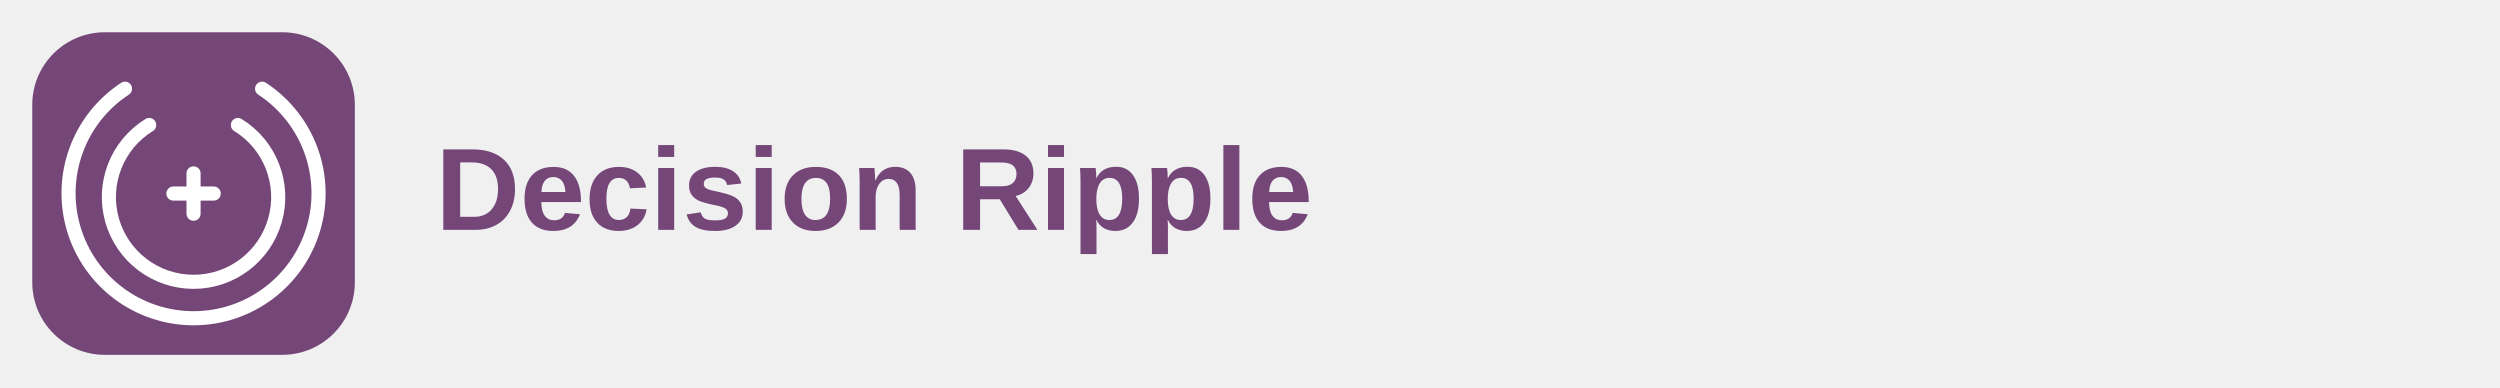
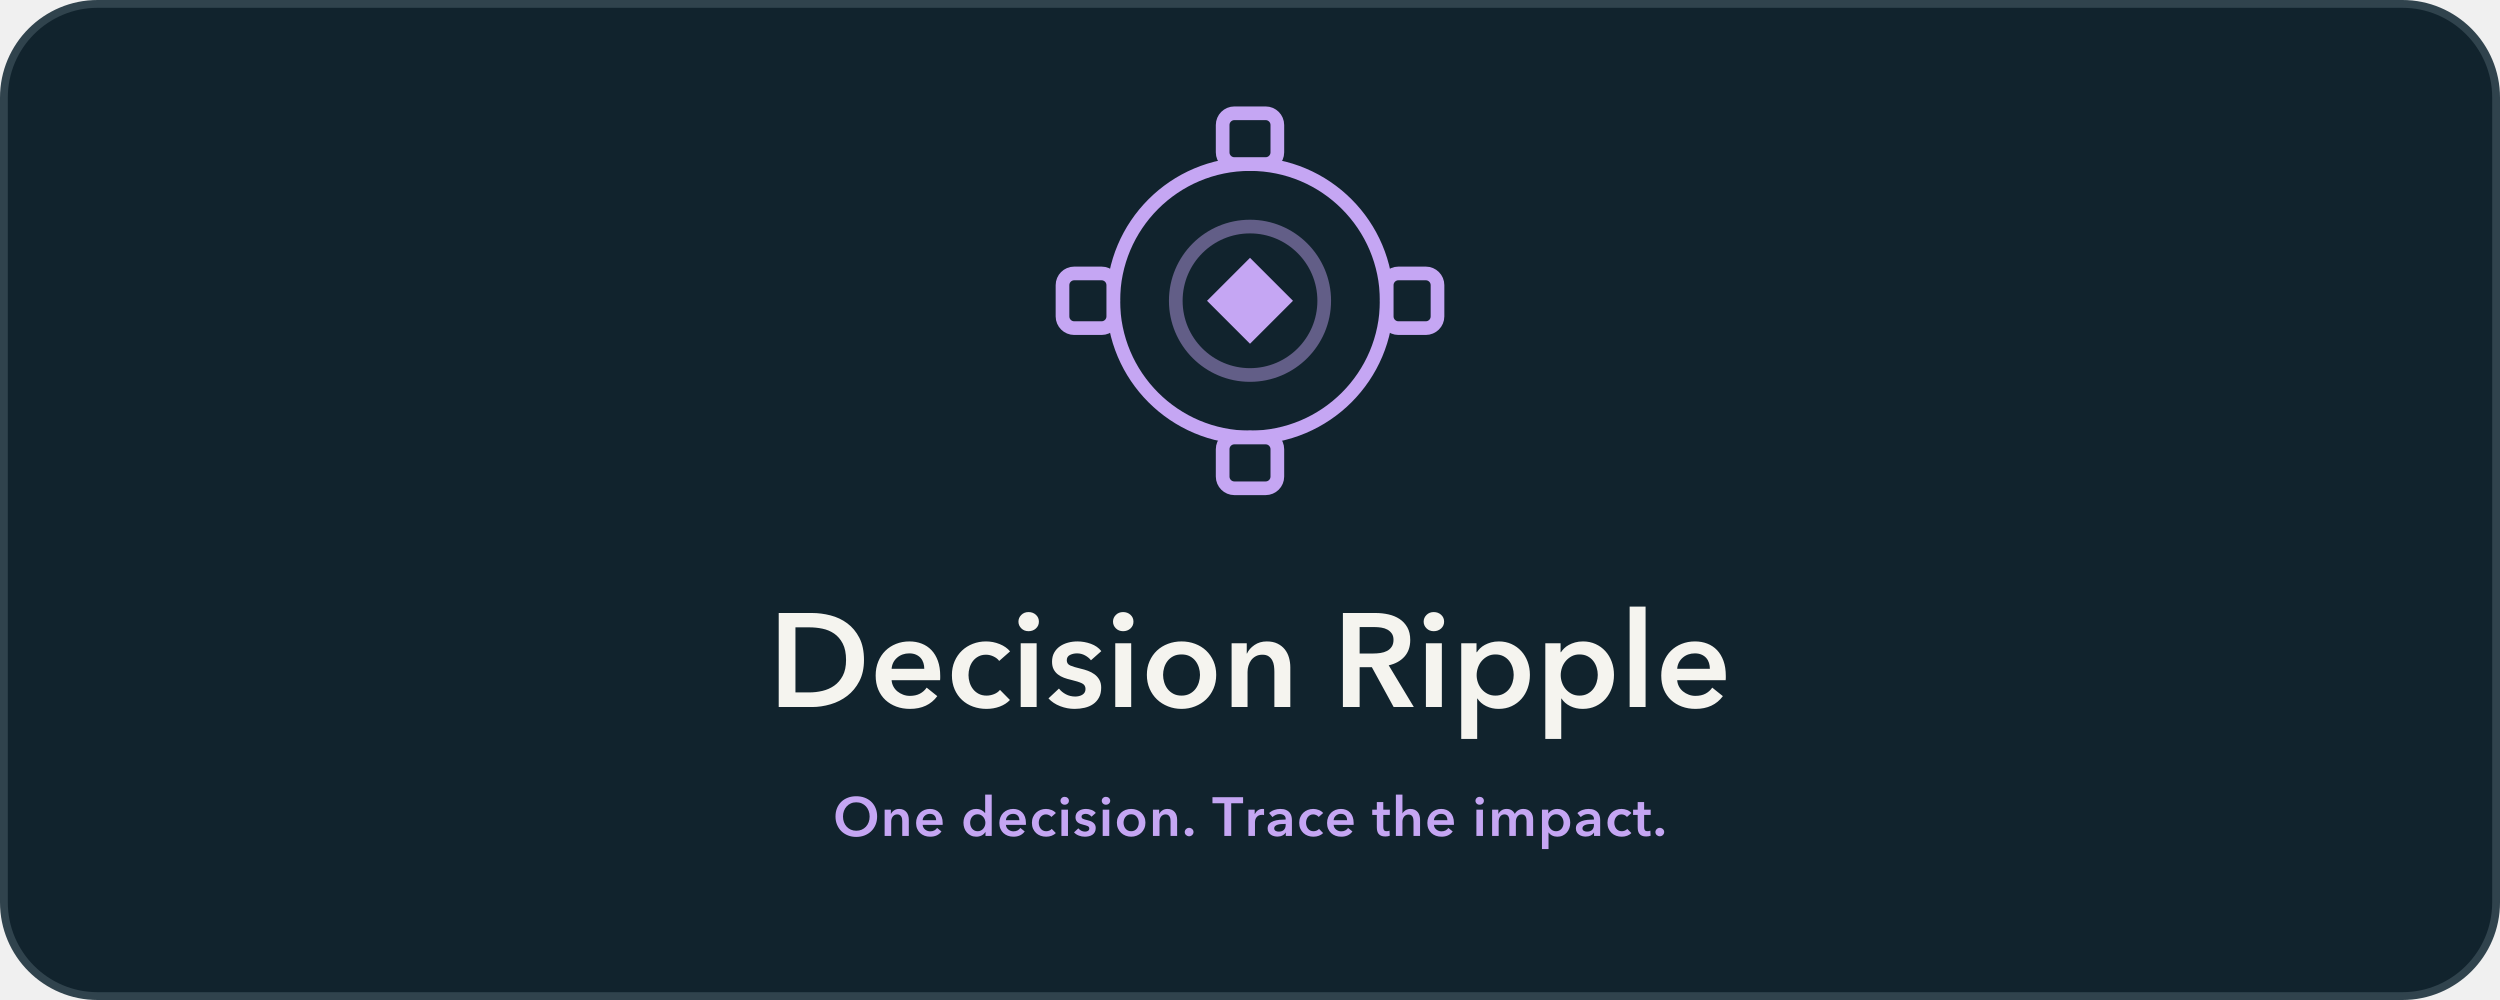
- <svg xmlns="http://www.w3.org/2000/svg" viewBox="0 0 620 96" role="img" aria-labelledby="title desc">
-   <rect width="80" height="80" x="8" y="8" rx="18" fill="#754779" />
-   <path d="M40 35v10 M35 40h10 M29 23a21 21 0 1 0 22 0 M23 14a31 31 0 1 0 34 0" transform="translate(8 8)" fill="none" stroke="white" stroke-width="3.5" stroke-linecap="round" stroke-linejoin="round" />
-   <text x="108" y="57" fill="#754779" font-family="Verdana,Arial,sans-serif" font-weight="700" font-size="29">Decision Ripple</text>
+ <svg xmlns="http://www.w3.org/2000/svg" width="640" height="256" viewBox="0 0 640 256" role="img" aria-labelledby="title desc">
+   <rect x="1" y="1" width="638" height="254" rx="24" fill="#11232D" stroke="#30434D" stroke-width="2" />
+   <g transform="translate(272 29)" color="#C5A6F3" fill="none" stroke="currentColor" stroke-width="3.5" stroke-linecap="round" stroke-linejoin="round">
+     <circle cx="48" cy="48" r="19" opacity=".45" />
+     <circle cx="48" cy="48" r="35" />
+     <path d="m48 37 11 11-11 11-11-11Z" fill="currentColor" stroke="none" />
+     <path d="M48 13V5M83 48h8M13 48H5M48 83v8" />
+     <rect x="41" y="0" width="14" height="13" rx="3" fill="#11232D" />
+     <rect x="83" y="41" width="13" height="14" rx="3" fill="#11232D" />
+     <rect x="0" y="41" width="13" height="14" rx="3" fill="#11232D" />
+     <rect x="41" y="83" width="14" height="13" rx="3" fill="#11232D" />
+   </g>
+   <path fill="#F5F4EF" d="M199.351 156.928H207.885Q210.231 156.928 212.611 157.54Q214.991 158.152 216.895 159.563Q218.799 160.974 219.989 163.269Q221.179 165.564 221.179 168.964Q221.179 172.126 219.989 174.404Q218.799 176.682 216.895 178.144Q214.991 179.606 212.611 180.303Q210.231 181.0 207.885 181.0H199.351ZM207.205 177.26Q208.871 177.26 210.537 176.869Q212.203 176.478 213.546 175.543Q214.889 174.608 215.739 173.01Q216.589 171.412 216.589 168.964Q216.589 166.38 215.739 164.748Q214.889 163.116 213.546 162.198Q212.203 161.28 210.537 160.94Q208.871 160.6 207.205 160.6H203.635V177.26ZM236.615 171.208Q236.615 170.426 236.394 169.712Q236.173 168.998 235.697 168.454Q235.221 167.91 234.49 167.587Q233.759 167.264 232.773 167.264Q230.937 167.264 229.662 168.369Q228.387 169.474 228.251 171.208ZM240.695 173.044Q240.695 173.316 240.695 173.588Q240.695 173.86 240.661 174.132H228.251Q228.319 175.016 228.71 175.747Q229.101 176.478 229.747 177.005Q230.393 177.532 231.209 177.838Q232.025 178.144 232.909 178.144Q234.439 178.144 235.493 177.583Q236.547 177.022 237.227 176.036L239.947 178.212Q237.533 181.476 232.943 181.476Q231.039 181.476 229.441 180.881Q227.843 180.286 226.67 179.198Q225.497 178.11 224.834 176.529Q224.171 174.948 224.171 172.942Q224.171 170.97 224.834 169.355Q225.497 167.74 226.653 166.601Q227.809 165.462 229.39 164.833Q230.971 164.204 232.807 164.204Q234.507 164.204 235.952 164.765Q237.397 165.326 238.451 166.431Q239.505 167.536 240.1 169.185Q240.695 170.834 240.695 173.044ZM255.791 169.202Q255.315 168.522 254.363 168.063Q253.411 167.604 252.425 167.604Q251.303 167.604 250.453 168.063Q249.603 168.522 249.042 169.27Q248.481 170.018 248.209 170.953Q247.937 171.888 247.937 172.84Q247.937 173.792 248.226 174.727Q248.515 175.662 249.093 176.41Q249.671 177.158 250.538 177.617Q251.405 178.076 252.561 178.076Q253.513 178.076 254.465 177.702Q255.417 177.328 255.995 176.614L258.545 179.198Q257.525 180.286 255.944 180.881Q254.363 181.476 252.527 181.476Q250.725 181.476 249.11 180.898Q247.495 180.32 246.288 179.198Q245.081 178.076 244.384 176.478Q243.687 174.88 243.687 172.84Q243.687 170.868 244.384 169.27Q245.081 167.672 246.271 166.55Q247.461 165.428 249.042 164.816Q250.623 164.204 252.425 164.204Q254.227 164.204 255.91 164.884Q257.593 165.564 258.579 166.754ZM261.299 164.68H265.379V181.0H261.299ZM260.721 159.138Q260.721 158.152 261.452 157.421Q262.183 156.69 263.305 156.69Q264.427 156.69 265.192 157.387Q265.957 158.084 265.957 159.138Q265.957 160.192 265.192 160.889Q264.427 161.586 263.305 161.586Q262.183 161.586 261.452 160.855Q260.721 160.124 260.721 159.138ZM279.285 169.032Q278.741 168.318 277.789 167.791Q276.837 167.264 275.715 167.264Q274.729 167.264 273.913 167.672Q273.097 168.08 273.097 169.032Q273.097 169.984 273.998 170.375Q274.899 170.766 276.633 171.174Q277.551 171.378 278.486 171.718Q279.421 172.058 280.186 172.619Q280.951 173.18 281.427 174.013Q281.903 174.846 281.903 176.036Q281.903 177.532 281.342 178.569Q280.781 179.606 279.846 180.252Q278.911 180.898 277.67 181.187Q276.429 181.476 275.103 181.476Q273.199 181.476 271.397 180.779Q269.595 180.082 268.405 178.79L271.091 176.274Q271.771 177.158 272.859 177.736Q273.947 178.314 275.273 178.314Q275.715 178.314 276.174 178.212Q276.633 178.11 277.024 177.889Q277.415 177.668 277.653 177.294Q277.891 176.92 277.891 176.376Q277.891 175.356 276.956 174.914Q276.021 174.472 274.151 174.03Q273.233 173.826 272.366 173.503Q271.499 173.18 270.819 172.653Q270.139 172.126 269.731 171.344Q269.323 170.562 269.323 169.406Q269.323 168.046 269.884 167.06Q270.445 166.074 271.363 165.445Q272.281 164.816 273.437 164.51Q274.593 164.204 275.817 164.204Q277.585 164.204 279.268 164.816Q280.951 165.428 281.937 166.686ZM285.507 164.68H289.587V181.0H285.507ZM284.929 159.138Q284.929 158.152 285.66 157.421Q286.391 156.69 287.513 156.69Q288.635 156.69 289.4 157.387Q290.165 158.084 290.165 159.138Q290.165 160.192 289.4 160.889Q288.635 161.586 287.513 161.586Q286.391 161.586 285.66 160.855Q284.929 160.124 284.929 159.138ZM293.599 172.772Q293.599 170.834 294.296 169.253Q294.993 167.672 296.183 166.55Q297.373 165.428 299.005 164.816Q300.637 164.204 302.473 164.204Q304.309 164.204 305.941 164.816Q307.573 165.428 308.763 166.55Q309.953 167.672 310.65 169.253Q311.347 170.834 311.347 172.772Q311.347 174.71 310.65 176.308Q309.953 177.906 308.763 179.045Q307.573 180.184 305.941 180.83Q304.309 181.476 302.473 181.476Q300.637 181.476 299.005 180.83Q297.373 180.184 296.183 179.045Q294.993 177.906 294.296 176.308Q293.599 174.71 293.599 172.772ZM297.747 172.772Q297.747 173.724 298.036 174.676Q298.325 175.628 298.903 176.376Q299.481 177.124 300.365 177.6Q301.249 178.076 302.473 178.076Q303.697 178.076 304.581 177.6Q305.465 177.124 306.043 176.376Q306.621 175.628 306.91 174.676Q307.199 173.724 307.199 172.772Q307.199 171.82 306.91 170.885Q306.621 169.95 306.043 169.202Q305.465 168.454 304.581 167.995Q303.697 167.536 302.473 167.536Q301.249 167.536 300.365 167.995Q299.481 168.454 298.903 169.202Q298.325 169.95 298.036 170.885Q297.747 171.82 297.747 172.772ZM315.291 164.68H319.167V167.298H319.235Q319.779 166.074 321.122 165.139Q322.465 164.204 324.301 164.204Q325.899 164.204 327.038 164.765Q328.177 165.326 328.908 166.244Q329.639 167.162 329.979 168.352Q330.319 169.542 330.319 170.8V181.0H326.239V171.956Q326.239 171.242 326.137 170.46Q326.035 169.678 325.695 169.049Q325.355 168.42 324.76 168.012Q324.165 167.604 323.179 167.604Q322.193 167.604 321.479 167.995Q320.765 168.386 320.306 168.998Q319.847 169.61 319.609 170.409Q319.371 171.208 319.371 172.024V181.0H315.291ZM343.783 156.928H352.147Q353.847 156.928 355.445 157.285Q357.043 157.642 358.284 158.458Q359.525 159.274 360.273 160.6Q361.021 161.926 361.021 163.83Q361.021 166.448 359.542 168.097Q358.063 169.746 355.513 170.324L361.939 181.0H356.771L351.195 170.8H348.067V181.0H343.783ZM351.569 167.298Q352.487 167.298 353.405 167.162Q354.323 167.026 355.054 166.652Q355.785 166.278 356.261 165.581Q356.737 164.884 356.737 163.796Q356.737 162.81 356.295 162.181Q355.853 161.552 355.173 161.178Q354.493 160.804 353.626 160.668Q352.759 160.532 351.943 160.532H348.067V167.298ZM365.033 164.68H369.113V181.0H365.033ZM364.455 159.138Q364.455 158.152 365.186 157.421Q365.917 156.69 367.039 156.69Q368.161 156.69 368.926 157.387Q369.691 158.084 369.691 159.138Q369.691 160.192 368.926 160.889Q368.161 161.586 367.039 161.586Q365.917 161.586 365.186 160.855Q364.455 160.124 364.455 159.138ZM377.987 164.68V166.958H378.089Q378.395 166.482 378.888 165.989Q379.381 165.496 380.095 165.105Q380.809 164.714 381.71 164.459Q382.611 164.204 383.733 164.204Q385.467 164.204 386.929 164.867Q388.391 165.53 389.445 166.686Q390.499 167.842 391.077 169.406Q391.655 170.97 391.655 172.772Q391.655 174.574 391.094 176.155Q390.533 177.736 389.496 178.909Q388.459 180.082 386.98 180.779Q385.501 181.476 383.631 181.476Q381.897 181.476 380.452 180.762Q379.007 180.048 378.225 178.824H378.157V189.16H374.077V164.68ZM387.507 172.772Q387.507 171.82 387.218 170.885Q386.929 169.95 386.351 169.202Q385.773 168.454 384.889 167.995Q384.005 167.536 382.815 167.536Q381.693 167.536 380.809 168.012Q379.925 168.488 379.296 169.236Q378.667 169.984 378.344 170.936Q378.021 171.888 378.021 172.84Q378.021 173.792 378.344 174.727Q378.667 175.662 379.296 176.41Q379.925 177.158 380.809 177.617Q381.693 178.076 382.815 178.076Q384.005 178.076 384.889 177.6Q385.773 177.124 386.351 176.376Q386.929 175.628 387.218 174.676Q387.507 173.724 387.507 172.772ZM399.509 164.68V166.958H399.611Q399.917 166.482 400.41 165.989Q400.903 165.496 401.617 165.105Q402.331 164.714 403.232 164.459Q404.133 164.204 405.255 164.204Q406.989 164.204 408.451 164.867Q409.913 165.53 410.967 166.686Q412.021 167.842 412.599 169.406Q413.177 170.97 413.177 172.772Q413.177 174.574 412.616 176.155Q412.055 177.736 411.018 178.909Q409.981 180.082 408.502 180.779Q407.023 181.476 405.153 181.476Q403.419 181.476 401.974 180.762Q400.529 180.048 399.747 178.824H399.679V189.16H395.599V164.68ZM409.029 172.772Q409.029 171.82 408.74 170.885Q408.451 169.95 407.873 169.202Q407.295 168.454 406.411 167.995Q405.527 167.536 404.337 167.536Q403.215 167.536 402.331 168.012Q401.447 168.488 400.818 169.236Q400.189 169.984 399.866 170.936Q399.543 171.888 399.543 172.84Q399.543 173.792 399.866 174.727Q400.189 175.662 400.818 176.41Q401.447 177.158 402.331 177.617Q403.215 178.076 404.337 178.076Q405.527 178.076 406.411 177.6Q407.295 177.124 407.873 176.376Q408.451 175.628 408.74 174.676Q409.029 173.724 409.029 172.772ZM417.189 155.296H421.269V181.0H417.189ZM437.725 171.208Q437.725 170.426 437.504 169.712Q437.283 168.998 436.807 168.454Q436.331 167.91 435.6 167.587Q434.869 167.264 433.883 167.264Q432.047 167.264 430.772 168.369Q429.497 169.474 429.361 171.208ZM441.805 173.044Q441.805 173.316 441.805 173.588Q441.805 173.86 441.771 174.132H429.361Q429.429 175.016 429.82 175.747Q430.211 176.478 430.857 177.005Q431.503 177.532 432.319 177.838Q433.135 178.144 434.019 178.144Q435.549 178.144 436.603 177.583Q437.657 177.022 438.337 176.036L441.057 178.212Q438.643 181.476 434.053 181.476Q432.149 181.476 430.551 180.881Q428.953 180.286 427.78 179.198Q426.607 178.11 425.944 176.529Q425.281 174.948 425.281 172.942Q425.281 170.97 425.944 169.355Q426.607 167.74 427.763 166.601Q428.919 165.462 430.5 164.833Q432.081 164.204 433.917 164.204Q435.617 164.204 437.062 164.765Q438.507 165.326 439.561 166.431Q440.615 167.536 441.21 169.185Q441.805 170.834 441.805 173.044Z" />
+   <path fill="#C5A6F3" d="M213.888 209.016Q213.888 207.826 214.287 206.867Q214.686 205.908 215.393 205.236Q216.1 204.564 217.073 204.2Q218.046 203.836 219.194 203.836Q220.356 203.836 221.336 204.2Q222.316 204.564 223.03 205.236Q223.744 205.908 224.143 206.867Q224.542 207.826 224.542 209.016Q224.542 210.178 224.143 211.137Q223.744 212.096 223.03 212.789Q222.316 213.482 221.336 213.867Q220.356 214.252 219.194 214.252Q218.046 214.252 217.073 213.867Q216.1 213.482 215.393 212.789Q214.686 212.096 214.287 211.137Q213.888 210.178 213.888 209.016ZM215.806 209.016Q215.806 209.814 216.051 210.479Q216.296 211.144 216.751 211.634Q217.206 212.124 217.829 212.397Q218.452 212.67 219.208 212.67Q219.964 212.67 220.594 212.397Q221.224 212.124 221.679 211.634Q222.134 211.144 222.379 210.479Q222.624 209.814 222.624 209.016Q222.624 208.246 222.379 207.588Q222.134 206.93 221.686 206.44Q221.238 205.95 220.608 205.67Q219.978 205.39 219.208 205.39Q218.438 205.39 217.815 205.67Q217.192 205.95 216.744 206.44Q216.296 206.93 216.051 207.588Q215.806 208.246 215.806 209.016ZM226.466 207.28H228.062V208.358H228.09Q228.314 207.854 228.867 207.469Q229.42 207.084 230.176 207.084Q230.834 207.084 231.303 207.315Q231.772 207.546 232.073 207.924Q232.374 208.302 232.514 208.792Q232.654 209.282 232.654 209.8V214.0H230.974V210.276Q230.974 209.982 230.932 209.66Q230.89 209.338 230.75 209.079Q230.61 208.82 230.365 208.652Q230.12 208.484 229.714 208.484Q229.308 208.484 229.014 208.645Q228.72 208.806 228.531 209.058Q228.342 209.31 228.244 209.639Q228.146 209.968 228.146 210.304V214.0H226.466ZM239.646 209.968Q239.646 209.646 239.555 209.352Q239.464 209.058 239.268 208.834Q239.072 208.61 238.771 208.477Q238.47 208.344 238.064 208.344Q237.308 208.344 236.783 208.799Q236.258 209.254 236.202 209.968ZM241.326 210.724Q241.326 210.836 241.326 210.948Q241.326 211.06 241.312 211.172H236.202Q236.23 211.536 236.391 211.837Q236.552 212.138 236.818 212.355Q237.084 212.572 237.42 212.698Q237.756 212.824 238.12 212.824Q238.75 212.824 239.184 212.593Q239.618 212.362 239.898 211.956L241.018 212.852Q240.024 214.196 238.134 214.196Q237.35 214.196 236.692 213.951Q236.034 213.706 235.551 213.258Q235.068 212.81 234.795 212.159Q234.522 211.508 234.522 210.682Q234.522 209.87 234.795 209.205Q235.068 208.54 235.544 208.071Q236.02 207.602 236.671 207.343Q237.322 207.084 238.078 207.084Q238.778 207.084 239.373 207.315Q239.968 207.546 240.402 208.001Q240.836 208.456 241.081 209.135Q241.326 209.814 241.326 210.724ZM253.882 214.0H252.286V212.992H252.258Q251.908 213.58 251.285 213.888Q250.662 214.196 249.948 214.196Q249.178 214.196 248.569 213.909Q247.96 213.622 247.533 213.139Q247.106 212.656 246.875 212.005Q246.644 211.354 246.644 210.612Q246.644 209.87 246.882 209.226Q247.12 208.582 247.554 208.106Q247.988 207.63 248.59 207.357Q249.192 207.084 249.906 207.084Q250.368 207.084 250.732 207.189Q251.096 207.294 251.369 207.448Q251.642 207.602 251.838 207.784Q252.034 207.966 252.16 208.134H252.202V203.416H253.882ZM248.352 210.612Q248.352 211.004 248.471 211.396Q248.59 211.788 248.828 212.096Q249.066 212.404 249.43 212.6Q249.794 212.796 250.284 212.796Q250.746 212.796 251.11 212.607Q251.474 212.418 251.733 212.11Q251.992 211.802 252.125 211.417Q252.258 211.032 252.258 210.64Q252.258 210.248 252.125 209.856Q251.992 209.464 251.733 209.156Q251.474 208.848 251.11 208.652Q250.746 208.456 250.284 208.456Q249.794 208.456 249.43 208.645Q249.066 208.834 248.828 209.142Q248.59 209.45 248.471 209.835Q248.352 210.22 248.352 210.612ZM260.958 209.968Q260.958 209.646 260.867 209.352Q260.776 209.058 260.58 208.834Q260.384 208.61 260.083 208.477Q259.782 208.344 259.376 208.344Q258.62 208.344 258.095 208.799Q257.57 209.254 257.514 209.968ZM262.638 210.724Q262.638 210.836 262.638 210.948Q262.638 211.06 262.624 211.172H257.514Q257.542 211.536 257.703 211.837Q257.864 212.138 258.13 212.355Q258.396 212.572 258.732 212.698Q259.068 212.824 259.432 212.824Q260.062 212.824 260.496 212.593Q260.93 212.362 261.21 211.956L262.33 212.852Q261.336 214.196 259.446 214.196Q258.662 214.196 258.004 213.951Q257.346 213.706 256.863 213.258Q256.38 212.81 256.107 212.159Q255.834 211.508 255.834 210.682Q255.834 209.87 256.107 209.205Q256.38 208.54 256.856 208.071Q257.332 207.602 257.983 207.343Q258.634 207.084 259.39 207.084Q260.09 207.084 260.685 207.315Q261.28 207.546 261.714 208.001Q262.148 208.456 262.393 209.135Q262.638 209.814 262.638 210.724ZM269.154 209.142Q268.958 208.862 268.566 208.673Q268.174 208.484 267.768 208.484Q267.306 208.484 266.956 208.673Q266.606 208.862 266.375 209.17Q266.144 209.478 266.032 209.863Q265.92 210.248 265.92 210.64Q265.92 211.032 266.039 211.417Q266.158 211.802 266.396 212.11Q266.634 212.418 266.991 212.607Q267.348 212.796 267.824 212.796Q268.216 212.796 268.608 212.642Q269 212.488 269.238 212.194L270.288 213.258Q269.868 213.706 269.217 213.951Q268.566 214.196 267.81 214.196Q267.068 214.196 266.403 213.958Q265.738 213.72 265.241 213.258Q264.744 212.796 264.457 212.138Q264.17 211.48 264.17 210.64Q264.17 209.828 264.457 209.17Q264.744 208.512 265.234 208.05Q265.724 207.588 266.375 207.336Q267.026 207.084 267.768 207.084Q268.51 207.084 269.203 207.364Q269.896 207.644 270.302 208.134ZM271.722 207.28H273.402V214.0H271.722ZM271.484 204.998Q271.484 204.592 271.785 204.291Q272.086 203.99 272.548 203.99Q273.01 203.99 273.325 204.277Q273.64 204.564 273.64 204.998Q273.64 205.432 273.325 205.719Q273.01 206.006 272.548 206.006Q272.086 206.006 271.785 205.705Q271.484 205.404 271.484 204.998ZM279.428 209.072Q279.204 208.778 278.812 208.561Q278.42 208.344 277.958 208.344Q277.552 208.344 277.216 208.512Q276.88 208.68 276.88 209.072Q276.88 209.464 277.251 209.625Q277.622 209.786 278.336 209.954Q278.714 210.038 279.099 210.178Q279.484 210.318 279.799 210.549Q280.114 210.78 280.31 211.123Q280.506 211.466 280.506 211.956Q280.506 212.572 280.275 212.999Q280.044 213.426 279.659 213.692Q279.274 213.958 278.763 214.077Q278.252 214.196 277.706 214.196Q276.922 214.196 276.18 213.909Q275.438 213.622 274.948 213.09L276.054 212.054Q276.334 212.418 276.782 212.656Q277.23 212.894 277.776 212.894Q277.958 212.894 278.147 212.852Q278.336 212.81 278.497 212.719Q278.658 212.628 278.756 212.474Q278.854 212.32 278.854 212.096Q278.854 211.676 278.469 211.494Q278.084 211.312 277.314 211.13Q276.936 211.046 276.579 210.913Q276.222 210.78 275.942 210.563Q275.662 210.346 275.494 210.024Q275.326 209.702 275.326 209.226Q275.326 208.666 275.557 208.26Q275.788 207.854 276.166 207.595Q276.544 207.336 277.02 207.21Q277.496 207.084 278 207.084Q278.728 207.084 279.421 207.336Q280.114 207.588 280.52 208.106ZM282.29 207.28H283.97V214.0H282.29ZM282.052 204.998Q282.052 204.592 282.353 204.291Q282.654 203.99 283.116 203.99Q283.578 203.99 283.893 204.277Q284.208 204.564 284.208 204.998Q284.208 205.432 283.893 205.719Q283.578 206.006 283.116 206.006Q282.654 206.006 282.353 205.705Q282.052 205.404 282.052 204.998ZM285.922 210.612Q285.922 209.814 286.209 209.163Q286.496 208.512 286.986 208.05Q287.476 207.588 288.148 207.336Q288.82 207.084 289.576 207.084Q290.332 207.084 291.004 207.336Q291.676 207.588 292.166 208.05Q292.656 208.512 292.943 209.163Q293.23 209.814 293.23 210.612Q293.23 211.41 292.943 212.068Q292.656 212.726 292.166 213.195Q291.676 213.664 291.004 213.93Q290.332 214.196 289.576 214.196Q288.82 214.196 288.148 213.93Q287.476 213.664 286.986 213.195Q286.496 212.726 286.209 212.068Q285.922 211.41 285.922 210.612ZM287.63 210.612Q287.63 211.004 287.749 211.396Q287.868 211.788 288.106 212.096Q288.344 212.404 288.708 212.6Q289.072 212.796 289.576 212.796Q290.08 212.796 290.444 212.6Q290.808 212.404 291.046 212.096Q291.284 211.788 291.403 211.396Q291.522 211.004 291.522 210.612Q291.522 210.22 291.403 209.835Q291.284 209.45 291.046 209.142Q290.808 208.834 290.444 208.645Q290.08 208.456 289.576 208.456Q289.072 208.456 288.708 208.645Q288.344 208.834 288.106 209.142Q287.868 209.45 287.749 209.835Q287.63 210.22 287.63 210.612ZM295.154 207.28H296.75V208.358H296.778Q297.002 207.854 297.555 207.469Q298.108 207.084 298.864 207.084Q299.522 207.084 299.991 207.315Q300.46 207.546 300.761 207.924Q301.062 208.302 301.202 208.792Q301.342 209.282 301.342 209.8V214.0H299.662V210.276Q299.662 209.982 299.62 209.66Q299.578 209.338 299.438 209.079Q299.298 208.82 299.053 208.652Q298.808 208.484 298.402 208.484Q297.996 208.484 297.702 208.645Q297.408 208.806 297.219 209.058Q297.03 209.31 296.932 209.639Q296.834 209.968 296.834 210.304V214.0H295.154ZM303.294 213.02Q303.294 212.572 303.623 212.25Q303.952 211.928 304.414 211.928Q304.862 211.928 305.198 212.236Q305.534 212.544 305.534 212.992Q305.534 213.44 305.205 213.762Q304.876 214.084 304.414 214.084Q304.19 214.084 303.987 214.0Q303.784 213.916 303.63 213.776Q303.476 213.636 303.385 213.44Q303.294 213.244 303.294 213.02ZM313.428 205.628H310.39V204.088H318.23V205.628H315.192V214.0H313.428ZM319.594 207.28H321.204V208.4H321.232Q321.512 207.812 322.016 207.448Q322.52 207.084 323.192 207.084Q323.29 207.084 323.402 207.091Q323.514 207.098 323.598 207.126V208.666Q323.43 208.624 323.311 208.61Q323.192 208.596 323.08 208.596Q322.506 208.596 322.156 208.806Q321.806 209.016 321.61 209.31Q321.414 209.604 321.344 209.912Q321.274 210.22 321.274 210.402V214.0H319.594ZM329.162 213.146H329.12Q328.868 213.594 328.308 213.881Q327.748 214.168 327.034 214.168Q326.628 214.168 326.187 214.063Q325.746 213.958 325.375 213.713Q325.004 213.468 324.759 213.069Q324.514 212.67 324.514 212.082Q324.514 211.326 324.941 210.878Q325.368 210.43 326.04 210.192Q326.712 209.954 327.531 209.877Q328.35 209.8 329.134 209.8V209.632Q329.134 209.002 328.679 208.701Q328.224 208.4 327.594 208.4Q327.062 208.4 326.572 208.624Q326.082 208.848 325.76 209.17L324.892 208.148Q325.466 207.616 326.215 207.35Q326.964 207.084 327.734 207.084Q328.63 207.084 329.211 207.336Q329.792 207.588 330.128 207.994Q330.464 208.4 330.597 208.904Q330.73 209.408 330.73 209.912V214.0H329.162ZM329.134 210.934H328.756Q328.35 210.934 327.902 210.969Q327.454 211.004 327.076 211.123Q326.698 211.242 326.446 211.459Q326.194 211.676 326.194 212.054Q326.194 212.292 326.299 212.453Q326.404 212.614 326.572 212.712Q326.74 212.81 326.95 212.852Q327.16 212.894 327.37 212.894Q328.238 212.894 328.686 212.432Q329.134 211.97 329.134 211.172ZM337.582 209.142Q337.386 208.862 336.994 208.673Q336.602 208.484 336.196 208.484Q335.734 208.484 335.384 208.673Q335.034 208.862 334.803 209.17Q334.572 209.478 334.46 209.863Q334.348 210.248 334.348 210.64Q334.348 211.032 334.467 211.417Q334.586 211.802 334.824 212.11Q335.062 212.418 335.419 212.607Q335.776 212.796 336.252 212.796Q336.644 212.796 337.036 212.642Q337.428 212.488 337.666 212.194L338.716 213.258Q338.296 213.706 337.645 213.951Q336.994 214.196 336.238 214.196Q335.496 214.196 334.831 213.958Q334.166 213.72 333.669 213.258Q333.172 212.796 332.885 212.138Q332.598 211.48 332.598 210.64Q332.598 209.828 332.885 209.17Q333.172 208.512 333.662 208.05Q334.152 207.588 334.803 207.336Q335.454 207.084 336.196 207.084Q336.938 207.084 337.631 207.364Q338.324 207.644 338.73 208.134ZM344.854 209.968Q344.854 209.646 344.763 209.352Q344.672 209.058 344.476 208.834Q344.28 208.61 343.979 208.477Q343.678 208.344 343.272 208.344Q342.516 208.344 341.991 208.799Q341.466 209.254 341.41 209.968ZM346.534 210.724Q346.534 210.836 346.534 210.948Q346.534 211.06 346.52 211.172H341.41Q341.438 211.536 341.599 211.837Q341.76 212.138 342.026 212.355Q342.292 212.572 342.628 212.698Q342.964 212.824 343.328 212.824Q343.958 212.824 344.392 212.593Q344.826 212.362 345.106 211.956L346.226 212.852Q345.232 214.196 343.342 214.196Q342.558 214.196 341.9 213.951Q341.242 213.706 340.759 213.258Q340.276 212.81 340.003 212.159Q339.73 211.508 339.73 210.682Q339.73 209.87 340.003 209.205Q340.276 208.54 340.752 208.071Q341.228 207.602 341.879 207.343Q342.53 207.084 343.286 207.084Q343.986 207.084 344.581 207.315Q345.176 207.546 345.61 208.001Q346.044 208.456 346.289 209.135Q346.534 209.814 346.534 210.724ZM351.292 208.624V207.28H352.468V205.334H354.12V207.28H355.8V208.624H354.12V211.746Q354.12 212.194 354.281 212.488Q354.442 212.782 355.002 212.782Q355.17 212.782 355.366 212.747Q355.562 212.712 355.716 212.642L355.772 213.958Q355.548 214.042 355.24 214.091Q354.932 214.14 354.652 214.14Q353.98 214.14 353.56 213.951Q353.14 213.762 352.895 213.433Q352.65 213.104 352.559 212.677Q352.468 212.25 352.468 211.76V208.624ZM361.056 207.084Q361.714 207.084 362.183 207.315Q362.652 207.546 362.953 207.924Q363.254 208.302 363.394 208.792Q363.534 209.282 363.534 209.8V214.0H361.854V210.304Q361.854 210.01 361.812 209.695Q361.77 209.38 361.637 209.121Q361.504 208.862 361.259 208.694Q361.014 208.526 360.608 208.526Q360.202 208.526 359.908 208.68Q359.614 208.834 359.418 209.093Q359.222 209.352 359.124 209.674Q359.026 209.996 359.026 210.332V214.0H357.346V203.416H359.026V208.218H359.054Q359.152 208.008 359.341 207.805Q359.53 207.602 359.782 207.441Q360.034 207.28 360.356 207.182Q360.678 207.084 361.056 207.084ZM370.526 209.968Q370.526 209.646 370.435 209.352Q370.344 209.058 370.148 208.834Q369.952 208.61 369.651 208.477Q369.35 208.344 368.944 208.344Q368.188 208.344 367.663 208.799Q367.138 209.254 367.082 209.968ZM372.206 210.724Q372.206 210.836 372.206 210.948Q372.206 211.06 372.192 211.172H367.082Q367.11 211.536 367.271 211.837Q367.432 212.138 367.698 212.355Q367.964 212.572 368.3 212.698Q368.636 212.824 369 212.824Q369.63 212.824 370.064 212.593Q370.498 212.362 370.778 211.956L371.898 212.852Q370.904 214.196 369.014 214.196Q368.23 214.196 367.572 213.951Q366.914 213.706 366.431 213.258Q365.948 212.81 365.675 212.159Q365.402 211.508 365.402 210.682Q365.402 209.87 365.675 209.205Q365.948 208.54 366.424 208.071Q366.9 207.602 367.551 207.343Q368.202 207.084 368.958 207.084Q369.658 207.084 370.253 207.315Q370.848 207.546 371.282 208.001Q371.716 208.456 371.961 209.135Q372.206 209.814 372.206 210.724ZM377.958 207.28H379.638V214.0H377.958ZM377.72 204.998Q377.72 204.592 378.021 204.291Q378.322 203.99 378.784 203.99Q379.246 203.99 379.561 204.277Q379.876 204.564 379.876 204.998Q379.876 205.432 379.561 205.719Q379.246 206.006 378.784 206.006Q378.322 206.006 378.021 205.705Q377.72 205.404 377.72 204.998ZM390.004 207.084Q390.662 207.084 391.131 207.315Q391.6 207.546 391.901 207.924Q392.202 208.302 392.342 208.792Q392.482 209.282 392.482 209.8V214.0H390.802V210.276Q390.802 209.982 390.76 209.66Q390.718 209.338 390.578 209.079Q390.438 208.82 390.193 208.652Q389.948 208.484 389.542 208.484Q389.15 208.484 388.87 208.652Q388.59 208.82 388.408 209.086Q388.226 209.352 388.142 209.681Q388.058 210.01 388.058 210.332V214.0H386.378V209.94Q386.378 209.31 386.077 208.897Q385.776 208.484 385.132 208.484Q384.754 208.484 384.474 208.645Q384.194 208.806 384.019 209.058Q383.844 209.31 383.753 209.639Q383.662 209.968 383.662 210.304V214.0H381.982V207.28H383.578V208.358H383.606Q383.718 208.106 383.907 207.882Q384.096 207.658 384.355 207.476Q384.614 207.294 384.95 207.189Q385.286 207.084 385.692 207.084Q386.476 207.084 386.994 207.434Q387.512 207.784 387.792 208.358Q388.128 207.742 388.688 207.413Q389.248 207.084 390.004 207.084ZM396.352 207.28V208.218H396.394Q396.52 208.022 396.723 207.819Q396.926 207.616 397.22 207.455Q397.514 207.294 397.885 207.189Q398.256 207.084 398.718 207.084Q399.432 207.084 400.034 207.357Q400.636 207.63 401.07 208.106Q401.504 208.582 401.742 209.226Q401.98 209.87 401.98 210.612Q401.98 211.354 401.749 212.005Q401.518 212.656 401.091 213.139Q400.664 213.622 400.055 213.909Q399.446 214.196 398.676 214.196Q397.962 214.196 397.367 213.902Q396.772 213.608 396.45 213.104H396.422V217.36H394.742V207.28ZM400.272 210.612Q400.272 210.22 400.153 209.835Q400.034 209.45 399.796 209.142Q399.558 208.834 399.194 208.645Q398.83 208.456 398.34 208.456Q397.878 208.456 397.514 208.652Q397.15 208.848 396.891 209.156Q396.632 209.464 396.499 209.856Q396.366 210.248 396.366 210.64Q396.366 211.032 396.499 211.417Q396.632 211.802 396.891 212.11Q397.15 212.418 397.514 212.607Q397.878 212.796 398.34 212.796Q398.83 212.796 399.194 212.6Q399.558 212.404 399.796 212.096Q400.034 211.788 400.153 211.396Q400.272 211.004 400.272 210.612ZM408.076 213.146H408.034Q407.782 213.594 407.222 213.881Q406.662 214.168 405.948 214.168Q405.542 214.168 405.101 214.063Q404.66 213.958 404.289 213.713Q403.918 213.468 403.673 213.069Q403.428 212.67 403.428 212.082Q403.428 211.326 403.855 210.878Q404.282 210.43 404.954 210.192Q405.626 209.954 406.445 209.877Q407.264 209.8 408.048 209.8V209.632Q408.048 209.002 407.593 208.701Q407.138 208.4 406.508 208.4Q405.976 208.4 405.486 208.624Q404.996 208.848 404.674 209.17L403.806 208.148Q404.38 207.616 405.129 207.35Q405.878 207.084 406.648 207.084Q407.544 207.084 408.125 207.336Q408.706 207.588 409.042 207.994Q409.378 208.4 409.511 208.904Q409.644 209.408 409.644 209.912V214.0H408.076ZM408.048 210.934H407.67Q407.264 210.934 406.816 210.969Q406.368 211.004 405.99 211.123Q405.612 211.242 405.36 211.459Q405.108 211.676 405.108 212.054Q405.108 212.292 405.213 212.453Q405.318 212.614 405.486 212.712Q405.654 212.81 405.864 212.852Q406.074 212.894 406.284 212.894Q407.152 212.894 407.6 212.432Q408.048 211.97 408.048 211.172ZM416.496 209.142Q416.3 208.862 415.908 208.673Q415.516 208.484 415.11 208.484Q414.648 208.484 414.298 208.673Q413.948 208.862 413.717 209.17Q413.486 209.478 413.374 209.863Q413.262 210.248 413.262 210.64Q413.262 211.032 413.381 211.417Q413.5 211.802 413.738 212.11Q413.976 212.418 414.333 212.607Q414.69 212.796 415.166 212.796Q415.558 212.796 415.95 212.642Q416.342 212.488 416.58 212.194L417.63 213.258Q417.21 213.706 416.559 213.951Q415.908 214.196 415.152 214.196Q414.41 214.196 413.745 213.958Q413.08 213.72 412.583 213.258Q412.086 212.796 411.799 212.138Q411.512 211.48 411.512 210.64Q411.512 209.828 411.799 209.17Q412.086 208.512 412.576 208.05Q413.066 207.588 413.717 207.336Q414.368 207.084 415.11 207.084Q415.852 207.084 416.545 207.364Q417.238 207.644 417.644 208.134ZM418.07 208.624V207.28H419.246V205.334H420.898V207.28H422.578V208.624H420.898V211.746Q420.898 212.194 421.059 212.488Q421.22 212.782 421.78 212.782Q421.948 212.782 422.144 212.747Q422.34 212.712 422.494 212.642L422.55 213.958Q422.326 214.042 422.018 214.091Q421.71 214.14 421.43 214.14Q420.758 214.14 420.338 213.951Q419.918 213.762 419.673 213.433Q419.428 213.104 419.337 212.677Q419.246 212.25 419.246 211.76V208.624ZM423.788 213.02Q423.788 212.572 424.117 212.25Q424.446 211.928 424.908 211.928Q425.356 211.928 425.692 212.236Q426.028 212.544 426.028 212.992Q426.028 213.44 425.699 213.762Q425.37 214.084 424.908 214.084Q424.684 214.084 424.481 214.0Q424.278 213.916 424.124 213.776Q423.97 213.636 423.879 213.44Q423.788 213.244 423.788 213.02Z" />
</svg>
